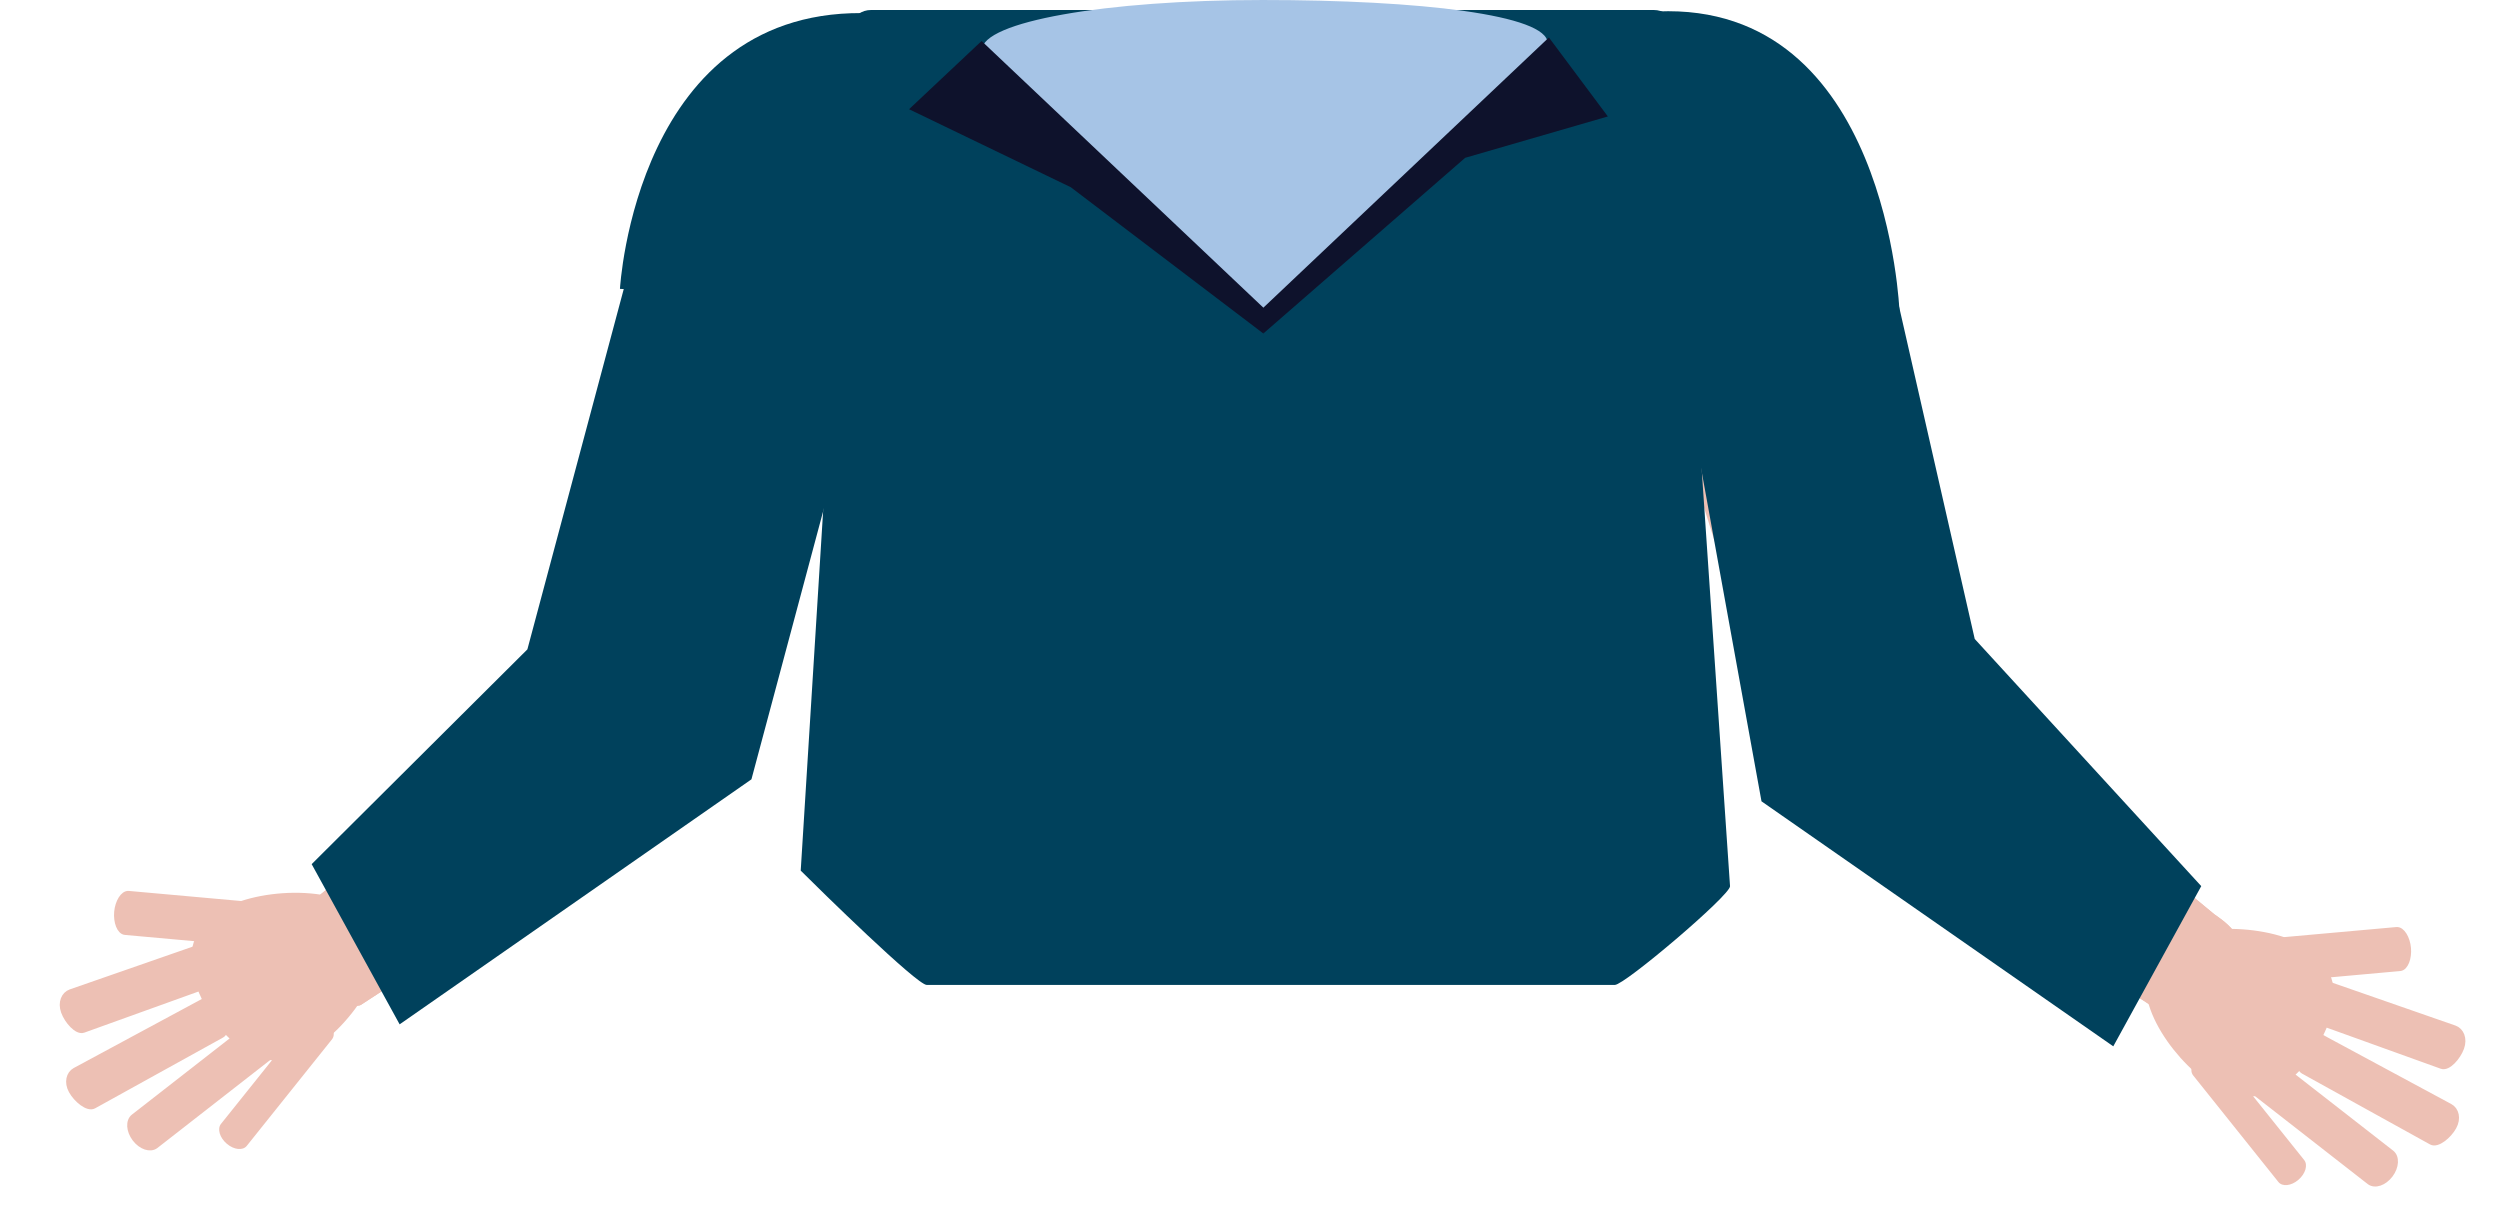
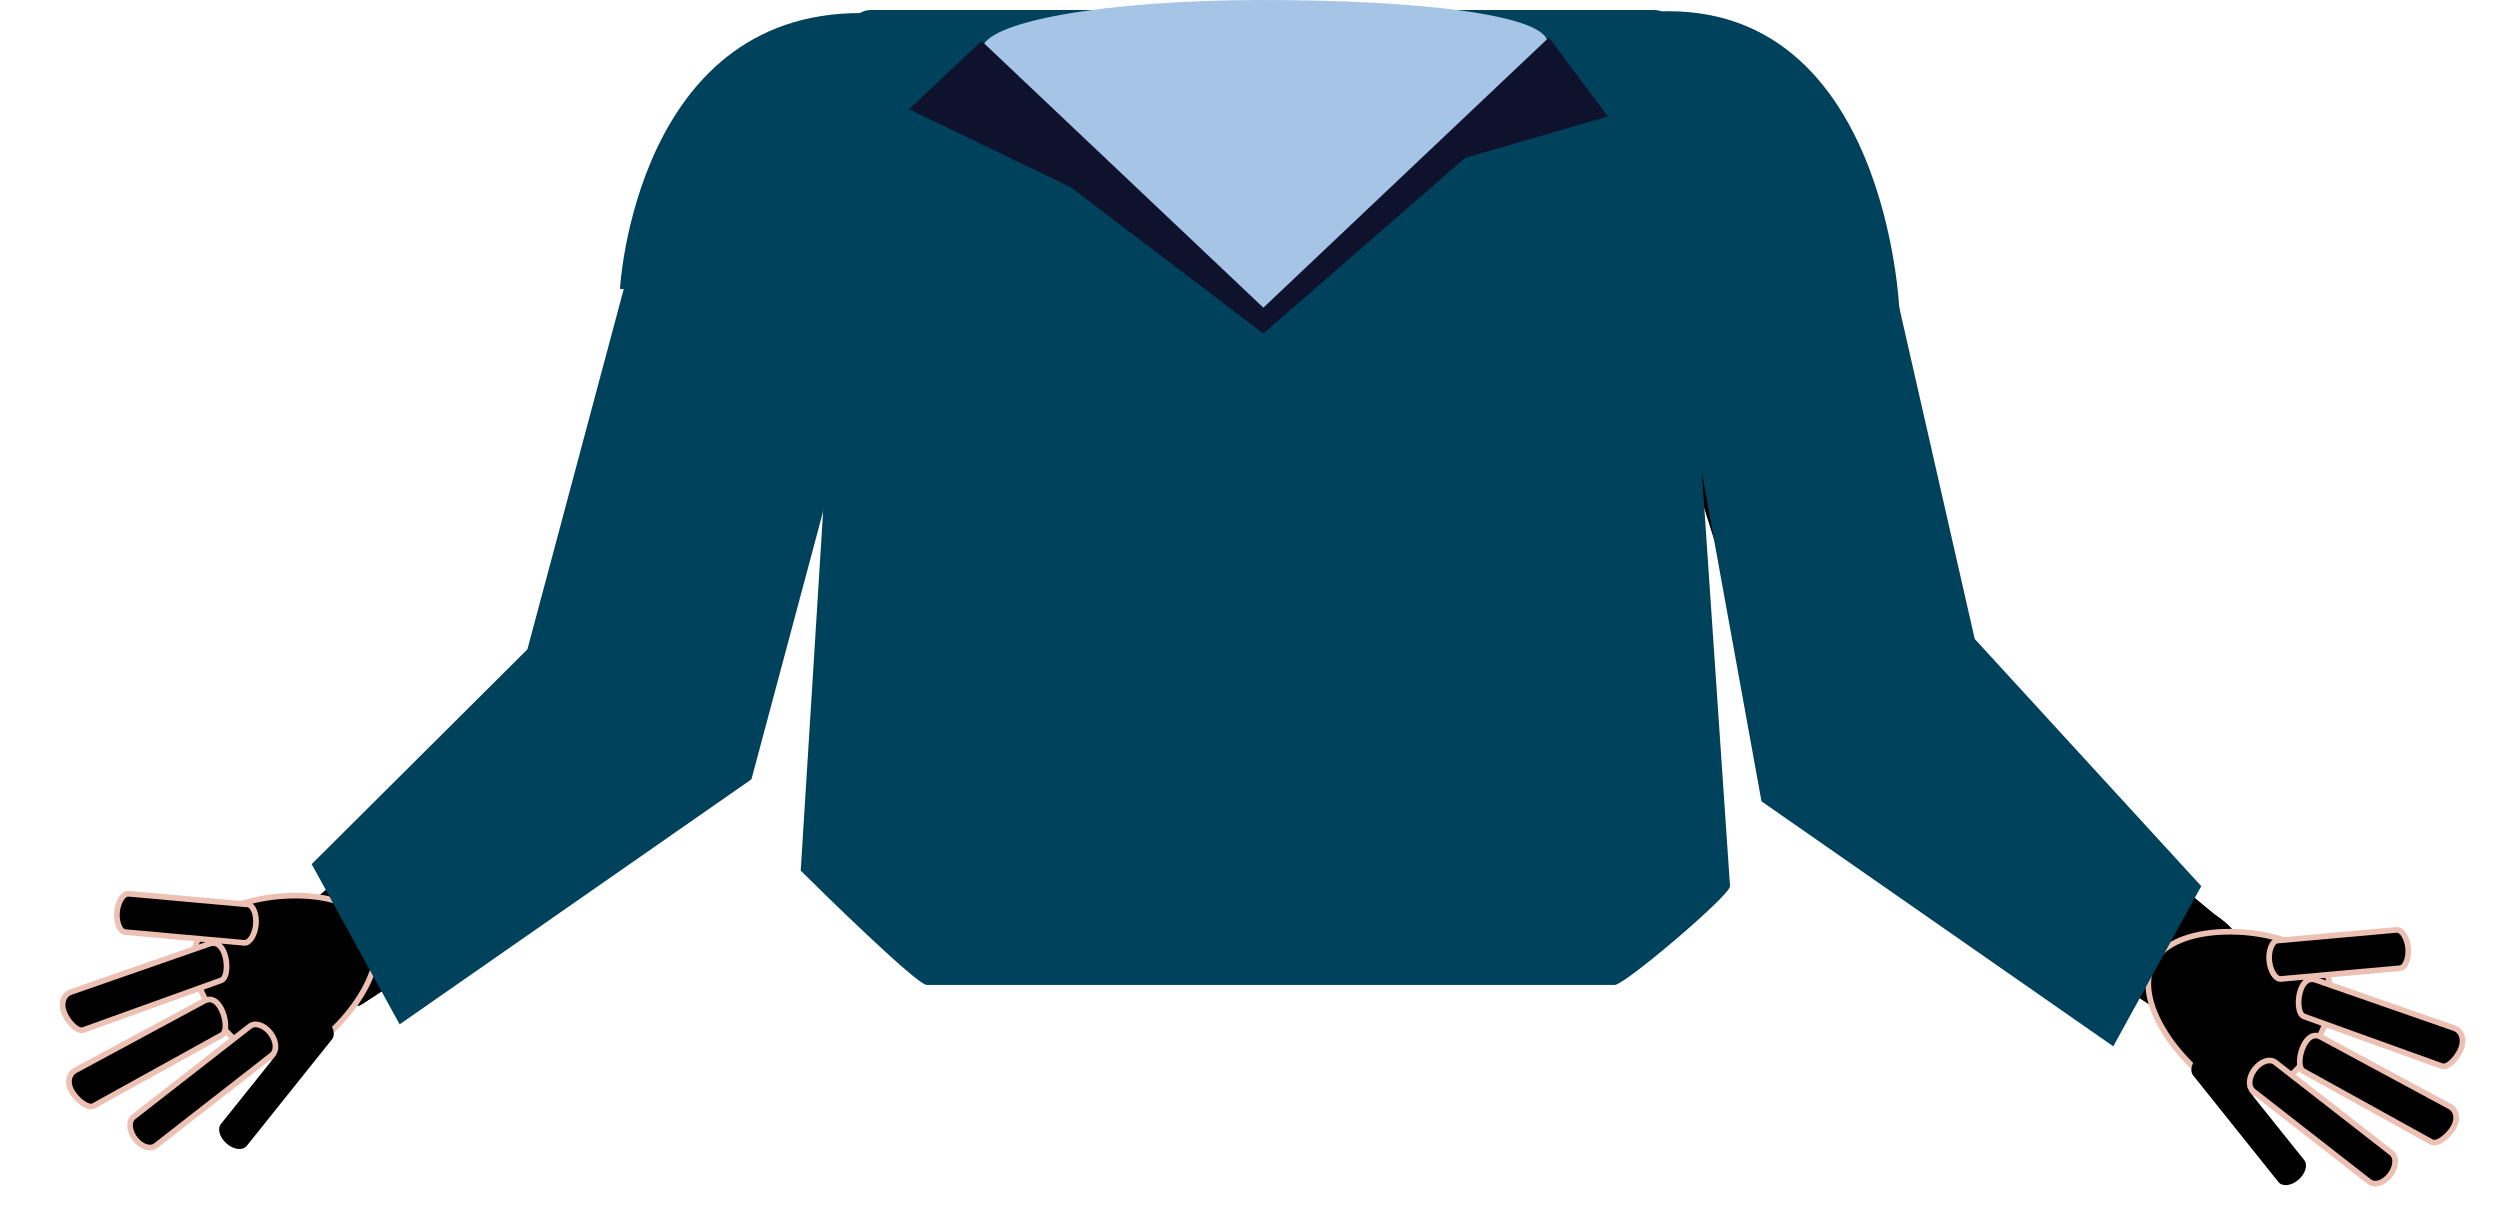
<svg x="0px" y="0px" width="312.5px" height="151.167px" viewBox="0 0 312.5 151.167">
-   <g fill="#EDC0B4">
+   <g class="fill-piel-w">
    <path d="M223.229,95.9c0.376,1.554,7.703,0.492,10.282-0.139l3.117-0.757c2.586-0.627,5.251-5.378,4.874-6.934l-14.578-64.336c-0.38-1.554-5.037-0.568-7.62,0.064l-3.118,0.755c-2.583,0.629-13.197,6.763-12.819,8.316L223.229,95.9z" />
    <path d="M268.714,125.584c1.056,0.744,7.359-1.502,8.894-3.676l1.852-2.62c1.533-2.176-1.62-4.263-2.675-5.007l-39.617-32.799c-1.055-0.746-3.708,2.086-5.241,4.257l-1.85,2.624c-1.533,2.174-7.9,6.795-6.847,7.537L268.714,125.584z" />
    <path d="M90.634,95.9c-0.374,1.554-7.703,0.492-10.28-0.139l-3.119-0.757c-2.585-0.627-5.249-5.378-4.873-6.934l14.58-64.336c0.377-1.554,5.035-0.568,7.619,0.064l3.117,0.755c2.583,0.629,13.197,6.763,12.82,8.316L90.634,95.9z" />
    <path d="M45.151,125.584c-1.057,0.744-7.36-1.502-8.893-3.676l-1.851-2.62c-1.533-2.176,1.619-4.263,2.673-5.007l39.619-32.799c1.052-0.746,3.707,2.086,5.241,4.257l1.847,2.624c1.533,2.174,7.901,6.795,6.847,7.537L45.151,125.584z" />
  </g>
  <path fill="#00415C" d="M216.254,110.781c0,1.153-13.171,12.335-14.398,12.335h-86.016c-1.224,0-13.334-11.874-15.75-14.288l6.589-105.715c0-1.153,0.995-1.864,2.223-1.864h97.806c1.23,0,2.224,0.711,2.224,1.864L216.254,110.781z" />
-   <g fill="#EDC0B4">
+   <g class="fill-piel-w">
    <path d="M268.714,125.584c1.056,0.744,7.359-1.502,8.894-3.676l1.852-2.62c1.533-2.176-1.62-4.263-2.675-5.007l-39.617-32.799c-1.055-0.746-3.708,2.086-5.241,4.257l-1.85,2.624c-1.533,2.174-7.9,6.795-6.847,7.537L268.714,125.584z" />
    <path d="M90.634,95.9c-0.374,1.554-7.703,0.492-10.28-0.139l-3.119-0.757c-2.585-0.627-5.249-5.378-4.873-6.934l14.58-64.336c0.377-1.554,5.035-0.568,7.619,0.064l3.117,0.755c2.583,0.629,13.197,6.763,12.82,8.316L90.634,95.9z" />
    <path d="M45.151,125.584c-1.057,0.744-7.36-1.502-8.893-3.676l-1.851-2.62c-1.533-2.176,1.619-4.263,2.673-5.007l39.619-32.799c1.052-0.746,3.707,2.086,5.241,4.257l1.847,2.624c1.533,2.174,7.901,6.795,6.847,7.537L45.151,125.584z" />
    <g stroke="#EDC0B4">
      <path stroke-width="0.709" stroke-miterlimit="10" d="M38.25,131.273c4.795-2.654,10.891-10.654,8.193-15.527c-2.694-4.87-13.491-4.538-18.288-1.886c-4.793,2.65-4.753,7.068-2.057,11.943C28.796,130.673,33.456,133.929,38.25,131.273z" />
      <path stroke-width="0.709" stroke-miterlimit="10" d="M27.725,129.374c0.736-0.408,0.494-2.25-0.111-3.34l0,0c-0.599-1.09-1.346-1.327-2.084-0.921l-16.152,8.704c-0.736,0.408-1.041,1.46-0.437,2.547l0,0c0.6,1.091,2.034,2.276,2.772,1.869L27.725,129.374z" />
      <path stroke-width="0.709" stroke-miterlimit="10" d="M27.639,122.545c0.791-0.29,0.845-2.149,0.425-3.317l0,0c-0.421-1.175-1.125-1.531-1.917-1.241l-17.327,6.03c-0.797,0.286-1.259,1.279-0.841,2.448l0,0c0.425,1.168,1.655,2.566,2.444,2.28L27.639,122.545z" />
      <path stroke-width="0.709" stroke-miterlimit="10" d="M33.976,131.896c0.673-0.521,0.606-1.741-0.158-2.747l0,0c-0.767-1.011-1.912-1.392-2.587-0.866l-14.517,11.317c-0.669,0.519-0.603,1.735,0.16,2.746l0,0c0.77,1.011,1.912,1.384,2.583,0.873L33.976,131.896z" />
    </g>
    <path d="M41.492,129.923c0.496-0.614,0.18-1.718-0.717-2.486l0,0c-0.896-0.766-2.004-0.881-2.494-0.263l-10.654,13.308c-0.494,0.61-0.176,1.722,0.722,2.486l0,0c0.895,0.767,2.004,0.877,2.494,0.269L41.492,129.923z" />
    <g stroke="#EDC0B4">
      <path stroke-width="0.709" stroke-miterlimit="10" d="M30.533,117.854c0.683,0.061,1.34-1.045,1.455-2.292l0,0c0.11-1.235-0.34-2.444-1.024-2.505l-14.885-1.338c-0.683-0.065-1.344,1.045-1.455,2.284l0,0c-0.11,1.243,0.339,2.452,1.02,2.509L30.533,117.854z" />
      <path stroke-width="0.709" stroke-miterlimit="10" d="M277.395,135.786c-4.795-2.652-10.891-10.652-8.193-15.525c2.694-4.872,13.491-4.54,18.288-1.888c4.794,2.65,4.754,7.068,2.058,11.943C286.849,135.186,282.189,138.442,277.395,135.786z" />
      <path stroke-width="0.709" stroke-miterlimit="10" d="M287.921,133.889c-0.736-0.41-0.494-2.252,0.11-3.342l0,0c0.599-1.089,1.346-1.327,2.084-0.921l16.152,8.706c0.736,0.408,1.041,1.458,0.437,2.547l0,0c-0.601,1.089-2.034,2.277-2.772,1.869L287.921,133.889z" />
      <path stroke-width="0.709" stroke-miterlimit="10" d="M288.006,127.06c-0.791-0.292-0.844-2.15-0.425-3.317l0,0c0.422-1.174,1.125-1.533,1.916-1.243l17.327,6.033c0.797,0.284,1.259,1.277,0.841,2.448l0,0c-0.425,1.167-1.654,2.566-2.444,2.28L288.006,127.06z" />
      <path stroke-width="0.709" stroke-miterlimit="10" d="M281.669,136.41c-0.673-0.521-0.606-1.741,0.158-2.746l0,0c0.767-1.012,1.912-1.392,2.587-0.866l14.518,11.316c0.669,0.521,0.602,1.737-0.16,2.747l0,0c-0.771,1.011-1.913,1.384-2.584,0.872L281.669,136.41z" />
    </g>
    <path d="M274.153,134.436c-0.496-0.612-0.18-1.718,0.717-2.484l0,0c0.896-0.767,2.004-0.883,2.493-0.263l10.654,13.308c0.494,0.61,0.176,1.72-0.723,2.484l0,0c-0.894,0.767-2.004,0.879-2.493,0.269L274.153,134.436z" />
    <path stroke="#EDC0B4" stroke-width="0.709" stroke-miterlimit="10" d="M285.112,122.37c-0.683,0.061-1.341-1.047-1.455-2.292l0,0c-0.11-1.237,0.34-2.446,1.024-2.507l14.885-1.336c0.682-0.065,1.344,1.043,1.454,2.284l0,0c0.11,1.241-0.339,2.452-1.02,2.509L285.112,122.37z" />
  </g>
  <g fill="#00415C">
    <path d="M111.548,38.291c-0.185-0.158-34.054-2.183-34.054-2.183S79.462,0.362,109.105,1.67" />
    <path d="M203.354,42.609c0.188-0.16,34.08-3.697,34.08-3.697S235.996,0.213,207.197,1.43" />
    <polyline points="110.421,35.772 93.929,97.416 49.954,128.043 38.958,108.017 65.923,81.172 82.518,19.118" />
    <polyline points="208.771,37.244 220.187,100.165 264.16,130.791 275.156,110.766 246.841,79.87 237.07,36.948" />
  </g>
  <g fill="#A6C4E6">
    <path d="M193.453,5.391c0,3.531-15.951,6.391-35.63,6.391c-19.678,0-35.08-1.998-35.08-5.527c0-3.529,15.402-6.254,35.08-6.254C177.502,0,193.453,1.861,193.453,5.391z" />
    <polyline points="123.275,6.182 158.528,40.218 194.303,5.844" />
  </g>
  <g fill="#0E122C">
    <polyline points="122.698,5.124 113.632,13.653 133.845,23.402 157.918,41.688 158.501,39.009" />
    <polyline points="193.613,4.683 200.981,14.557 183.147,19.726 157.918,41.688 157.807,38.567" />
  </g>
</svg>
